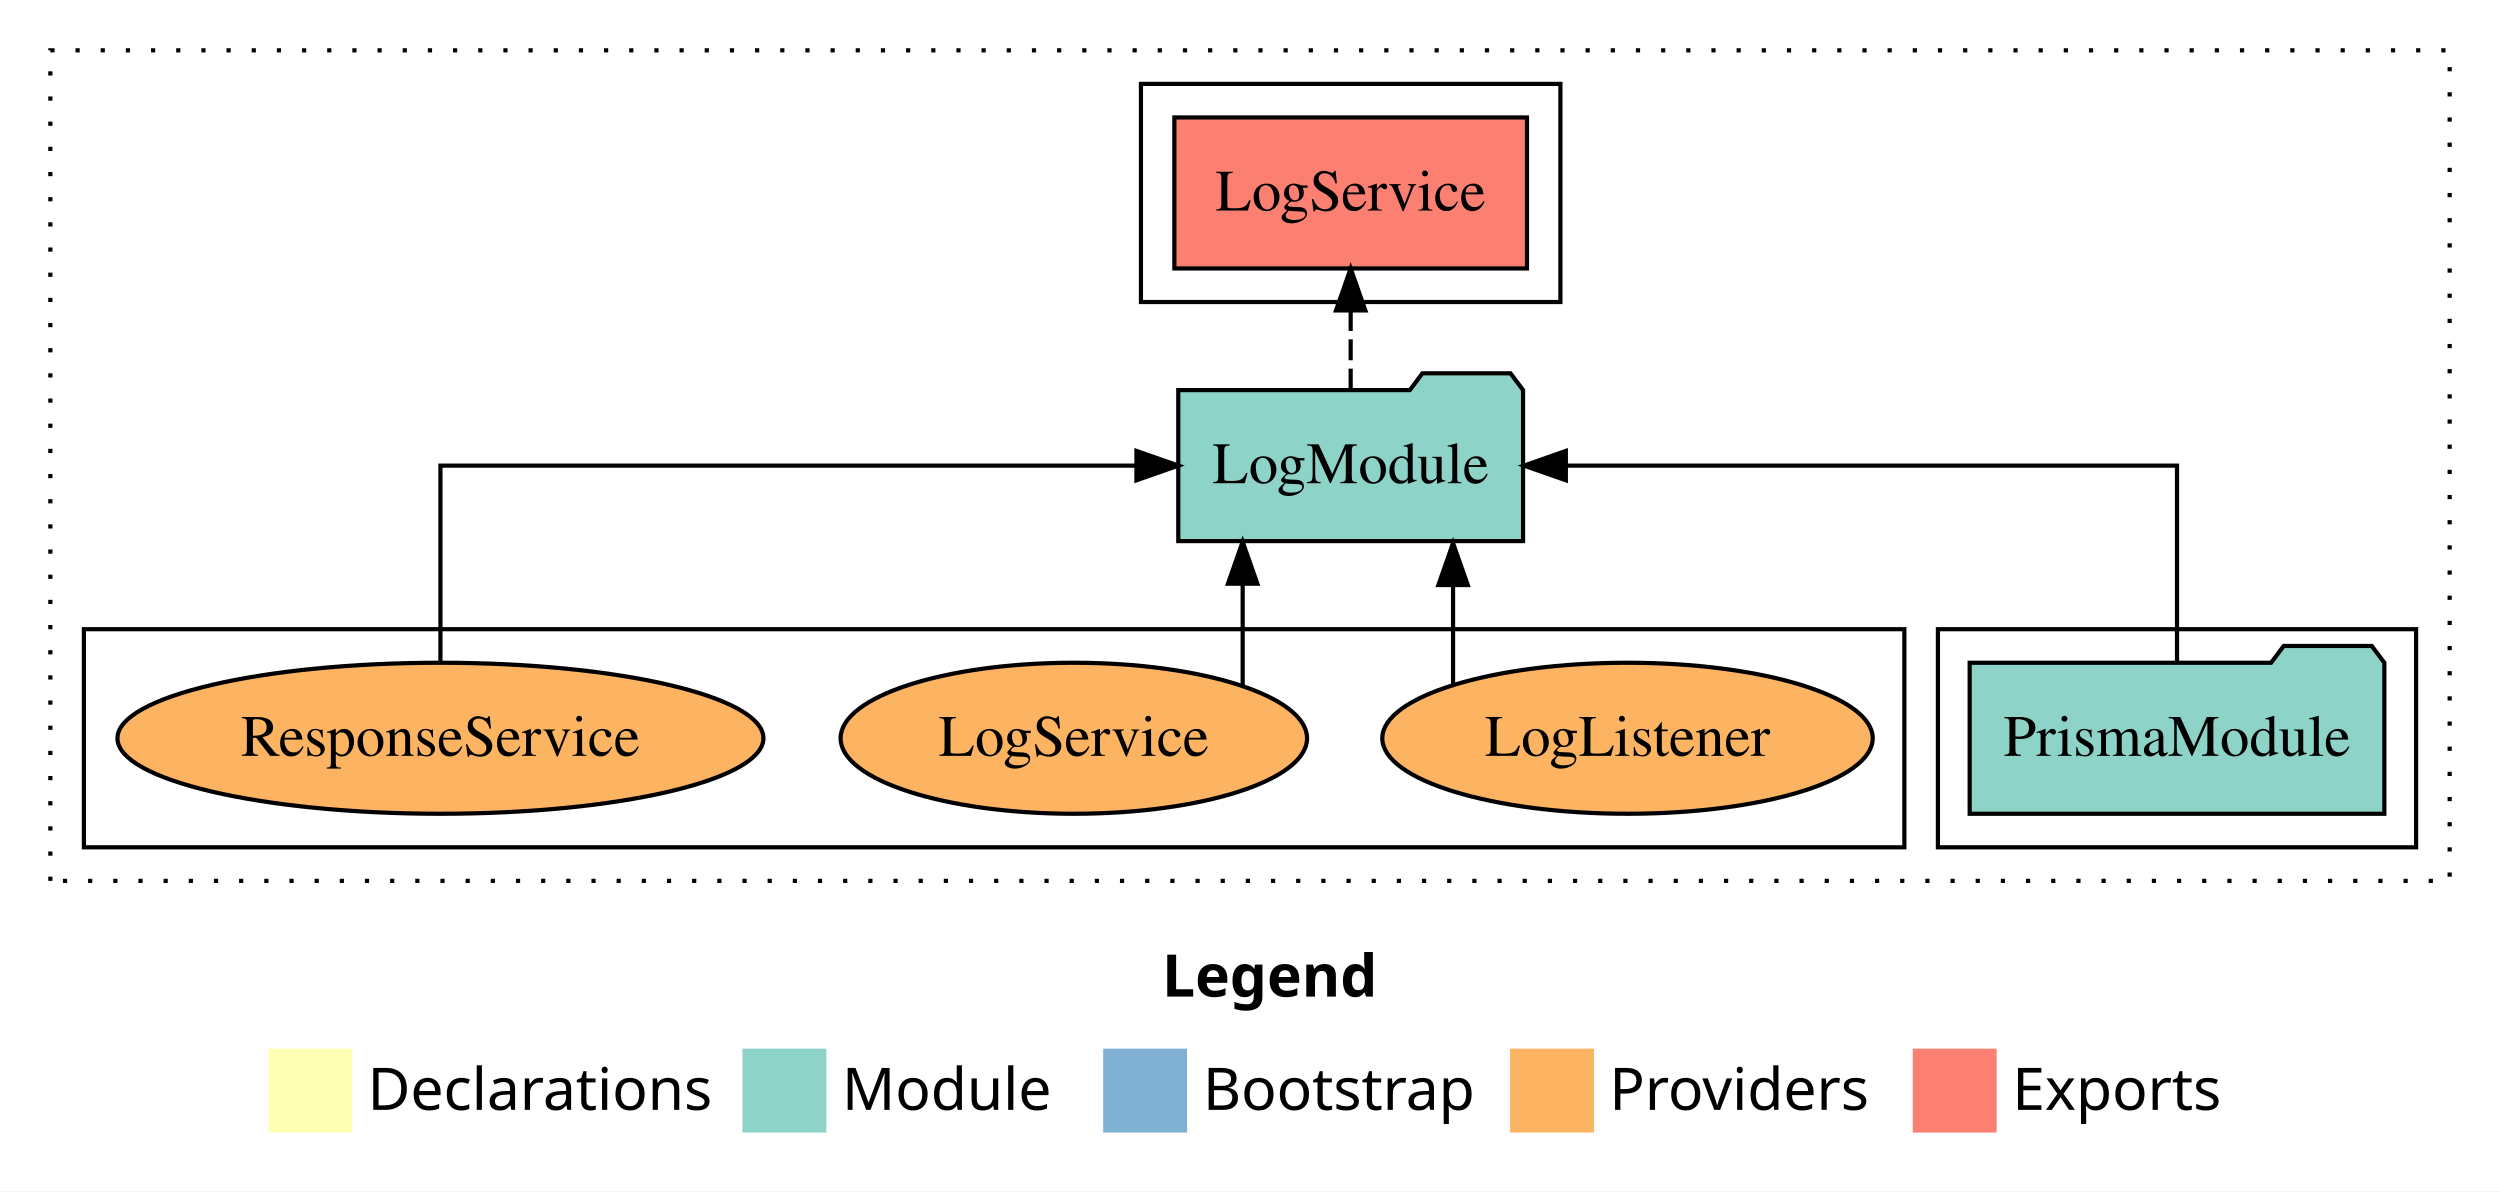
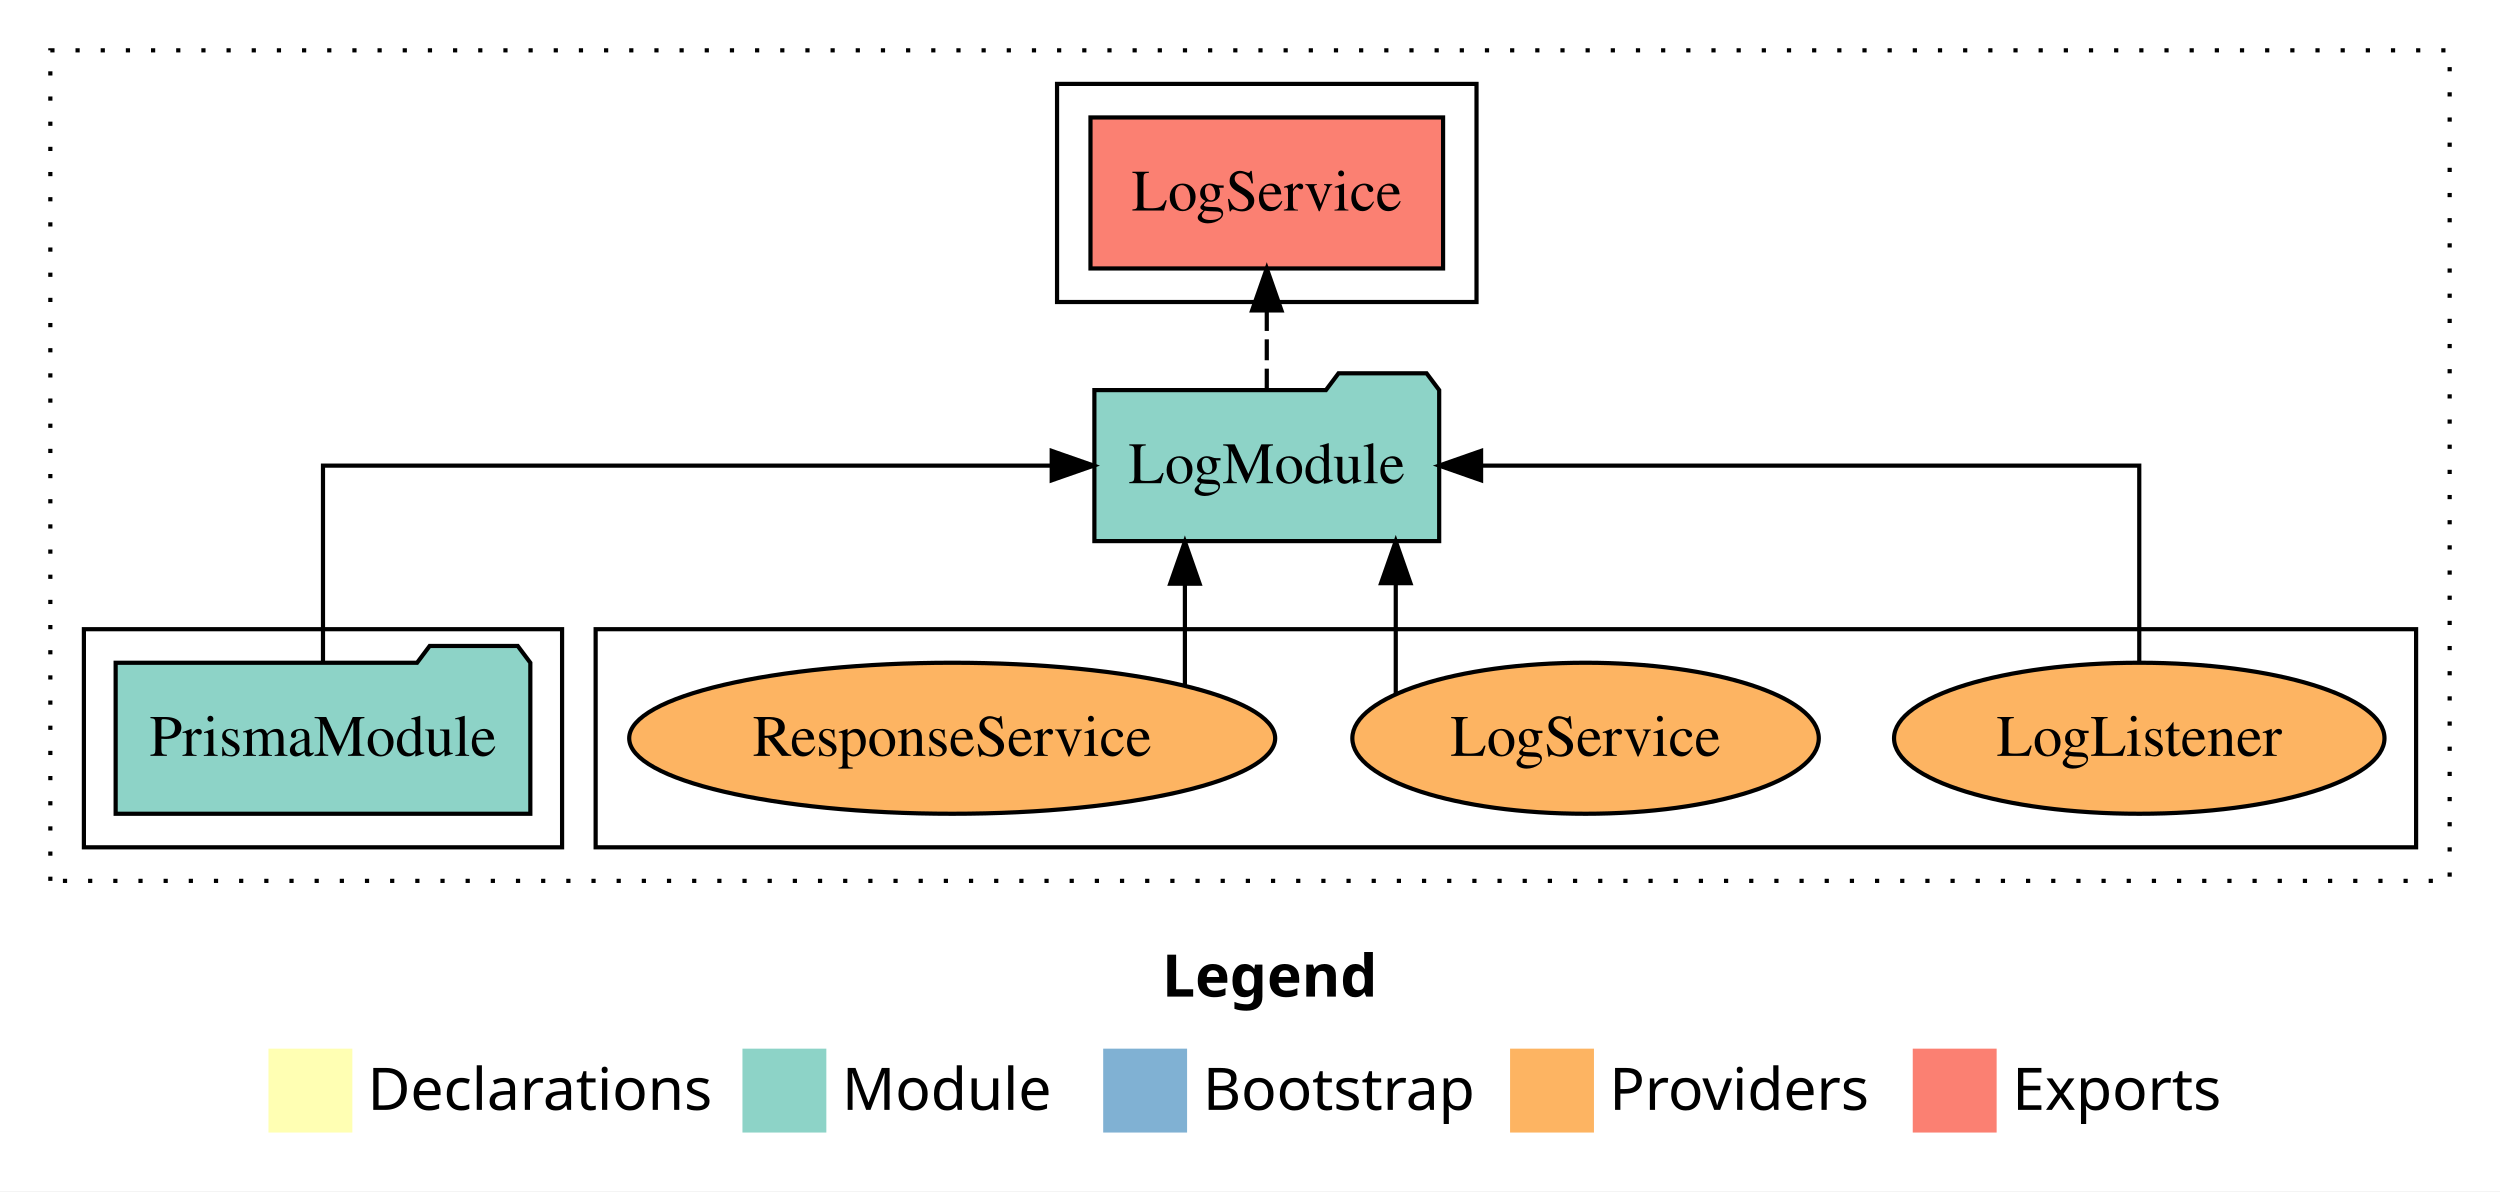
<svg xmlns="http://www.w3.org/2000/svg" width="596pt" height="284pt" viewBox="0.00 0.00 596.00 284.00">
  <g id="graph0" class="graph" transform="scale(1 1) rotate(0) translate(4 280)">
    <polygon fill="white" stroke="transparent" points="-4,4 -4,-280 592,-280 592,4 -4,4" />
    <text text-anchor="start" x="273.01" y="-42.4" font-family="Times-12" font-weight="bold" font-size="14.00">Legend</text>
    <polygon fill="#ffffb3" stroke="transparent" points="60,-10 60,-30 80,-30 80,-10 60,-10" />
    <text text-anchor="start" x="83.63" y="-15.4" font-family="Times-12" font-size="14.00">  Declarations</text>
    <polygon fill="#8dd3c7" stroke="transparent" points="173,-10 173,-30 193,-30 193,-10 173,-10" />
    <text text-anchor="start" x="196.73" y="-15.4" font-family="Times-12" font-size="14.00">  Module</text>
    <polygon fill="#80b1d3" stroke="transparent" points="259,-10 259,-30 279,-30 279,-10 259,-10" />
    <text text-anchor="start" x="282.78" y="-15.4" font-family="Times-12" font-size="14.00">  Bootstrap</text>
    <polygon fill="#fdb462" stroke="transparent" points="356,-10 356,-30 376,-30 376,-10 356,-10" />
    <text text-anchor="start" x="379.67" y="-15.4" font-family="Times-12" font-size="14.00">  Providers</text>
    <polygon fill="#fb8072" stroke="transparent" points="452,-10 452,-30 472,-30 472,-10 452,-10" />
    <text text-anchor="start" x="475.73" y="-15.4" font-family="Times-12" font-size="14.00">  Exports</text>
    <g id="clust1" class="cluster">
      <polygon fill="none" stroke="black" stroke-dasharray="1,5" points="8,-70 8,-268 580,-268 580,-70 8,-70" />
    </g>
    <g id="clust4" class="cluster">
-       <polygon fill="none" stroke="black" points="268,-208 268,-260 368,-260 368,-208 268,-208" />
+       <polygon fill="none" stroke="black" points="248,-208 248,-260 348,-260 348,-208 248,-208" />
+     </g>
+     <g id="clust6" class="cluster">
+       <polygon fill="none" stroke="black" points="138,-78 138,-130 572,-130 572,-78 138,-78" />
    </g>
    <g id="clust3" class="cluster">
-       <polygon fill="none" stroke="black" points="458,-78 458,-130 572,-130 572,-78 458,-78" />
-     </g>
-     <g id="clust6" class="cluster">
-       <polygon fill="none" stroke="black" points="16,-78 16,-130 450,-130 450,-78 16,-78" />
+       <polygon fill="none" stroke="black" points="16,-78 16,-130 130,-130 130,-78 16,-78" />
    </g>
    <g id="node1" class="node">
-       <polygon fill="#8dd3c7" stroke="black" points="564.43,-122 561.43,-126 540.43,-126 537.43,-122 465.57,-122 465.57,-86 564.43,-86 564.43,-122" />
-       <text text-anchor="middle" x="515" y="-99.8" font-family="Times,serif" font-size="14.00">PrismaModule</text>
+       <polygon fill="#8dd3c7" stroke="black" points="122.43,-122 119.43,-126 98.43,-126 95.43,-122 23.57,-122 23.57,-86 122.43,-86 122.43,-122" />
+       <text text-anchor="middle" x="73" y="-99.8" font-family="Times,serif" font-size="14.00">PrismaModule</text>
    </g>
    <g id="node2" class="node">
-       <polygon fill="#8dd3c7" stroke="black" points="359.1,-187 356.1,-191 335.1,-191 332.1,-187 276.9,-187 276.9,-151 359.1,-151 359.1,-187" />
-       <text text-anchor="middle" x="318" y="-164.8" font-family="Times,serif" font-size="14.00">LogModule</text>
+       <polygon fill="#8dd3c7" stroke="black" points="339.1,-187 336.1,-191 315.1,-191 312.1,-187 256.9,-187 256.9,-151 339.1,-151 339.1,-187" />
+       <text text-anchor="middle" x="298" y="-164.8" font-family="Times,serif" font-size="14.00">LogModule</text>
    </g>
    <g id="edge1" class="edge">
-       <path fill="none" stroke="black" d="M515,-122.11C515,-141.34 515,-169 515,-169 515,-169 369.3,-169 369.3,-169" />
-       <polygon fill="black" stroke="black" points="369.3,-165.5 359.3,-169 369.3,-172.5 369.3,-165.5" />
+       <path fill="none" stroke="black" d="M73,-122.11C73,-141.34 73,-169 73,-169 73,-169 246.73,-169 246.73,-169" />
+       <polygon fill="black" stroke="black" points="246.73,-172.5 256.73,-169 246.73,-165.5 246.73,-172.5" />
    </g>
    <g id="node3" class="node">
-       <polygon fill="#fb8072" stroke="black" points="360.03,-252 275.97,-252 275.97,-216 360.03,-216 360.03,-252" />
-       <text text-anchor="middle" x="318" y="-229.8" font-family="Times,serif" font-size="14.00">LogService </text>
+       <polygon fill="#fb8072" stroke="black" points="340.03,-252 255.97,-252 255.97,-216 340.03,-216 340.03,-252" />
+       <text text-anchor="middle" x="298" y="-229.8" font-family="Times,serif" font-size="14.00">LogService </text>
    </g>
    <g id="edge2" class="edge">
-       <path fill="none" stroke="black" stroke-dasharray="5,2" d="M318,-187.11C318,-187.11 318,-205.99 318,-205.99" />
-       <polygon fill="black" stroke="black" points="314.5,-205.99 318,-215.99 321.5,-205.99 314.5,-205.99" />
+       <path fill="none" stroke="black" stroke-dasharray="5,2" d="M298,-187.11C298,-187.11 298,-205.99 298,-205.99" />
+       <polygon fill="black" stroke="black" points="294.5,-205.99 298,-215.99 301.5,-205.99 294.5,-205.99" />
    </g>
    <g id="node4" class="node">
-       <ellipse fill="#fdb462" stroke="black" cx="384" cy="-104" rx="58.46" ry="18" />
-       <text text-anchor="middle" x="384" y="-99.8" font-family="Times,serif" font-size="14.00">LogListener</text>
+       <ellipse fill="#fdb462" stroke="black" cx="506" cy="-104" rx="58.46" ry="18" />
+       <text text-anchor="middle" x="506" y="-99.8" font-family="Times,serif" font-size="14.00">LogListener</text>
    </g>
    <g id="edge3" class="edge">
-       <path fill="none" stroke="black" d="M342.41,-116.84C342.41,-116.84 342.41,-140.52 342.41,-140.52" />
-       <polygon fill="black" stroke="black" points="338.91,-140.52 342.41,-150.52 345.91,-140.52 338.91,-140.52" />
+       <path fill="none" stroke="black" d="M506,-122.11C506,-141.34 506,-169 506,-169 506,-169 349.09,-169 349.09,-169" />
+       <polygon fill="black" stroke="black" points="349.09,-165.5 339.09,-169 349.09,-172.5 349.09,-165.5" />
    </g>
    <g id="node5" class="node">
-       <ellipse fill="#fdb462" stroke="black" cx="252" cy="-104" rx="55.6" ry="18" />
-       <text text-anchor="middle" x="252" y="-99.8" font-family="Times,serif" font-size="14.00">LogService</text>
+       <ellipse fill="#fdb462" stroke="black" cx="374" cy="-104" rx="55.6" ry="18" />
+       <text text-anchor="middle" x="374" y="-99.8" font-family="Times,serif" font-size="14.00">LogService</text>
    </g>
    <g id="edge4" class="edge">
-       <path fill="none" stroke="black" d="M292.25,-116.53C292.25,-116.53 292.25,-140.85 292.25,-140.85" />
-       <polygon fill="black" stroke="black" points="288.75,-140.85 292.25,-150.85 295.75,-140.85 288.75,-140.85" />
+       <path fill="none" stroke="black" d="M328.75,-114.44C328.75,-114.44 328.75,-140.97 328.75,-140.97" />
+       <polygon fill="black" stroke="black" points="325.25,-140.97 328.75,-150.97 332.25,-140.97 325.25,-140.97" />
    </g>
    <g id="node6" class="node">
-       <ellipse fill="#fdb462" stroke="black" cx="101" cy="-104" rx="77" ry="18" />
-       <text text-anchor="middle" x="101" y="-99.8" font-family="Times,serif" font-size="14.00">ResponseService</text>
+       <ellipse fill="#fdb462" stroke="black" cx="223" cy="-104" rx="77" ry="18" />
+       <text text-anchor="middle" x="223" y="-99.8" font-family="Times,serif" font-size="14.00">ResponseService</text>
    </g>
    <g id="edge5" class="edge">
-       <path fill="none" stroke="black" d="M101,-122.11C101,-141.34 101,-169 101,-169 101,-169 266.93,-169 266.93,-169" />
-       <polygon fill="black" stroke="black" points="266.93,-172.5 276.93,-169 266.93,-165.5 266.93,-172.5" />
+       <path fill="none" stroke="black" d="M278.48,-116.53C278.48,-116.53 278.48,-140.85 278.48,-140.85" />
+       <polygon fill="black" stroke="black" points="274.98,-140.85 278.48,-150.85 281.98,-140.85 274.98,-140.85" />
    </g>
  </g>
</svg>
